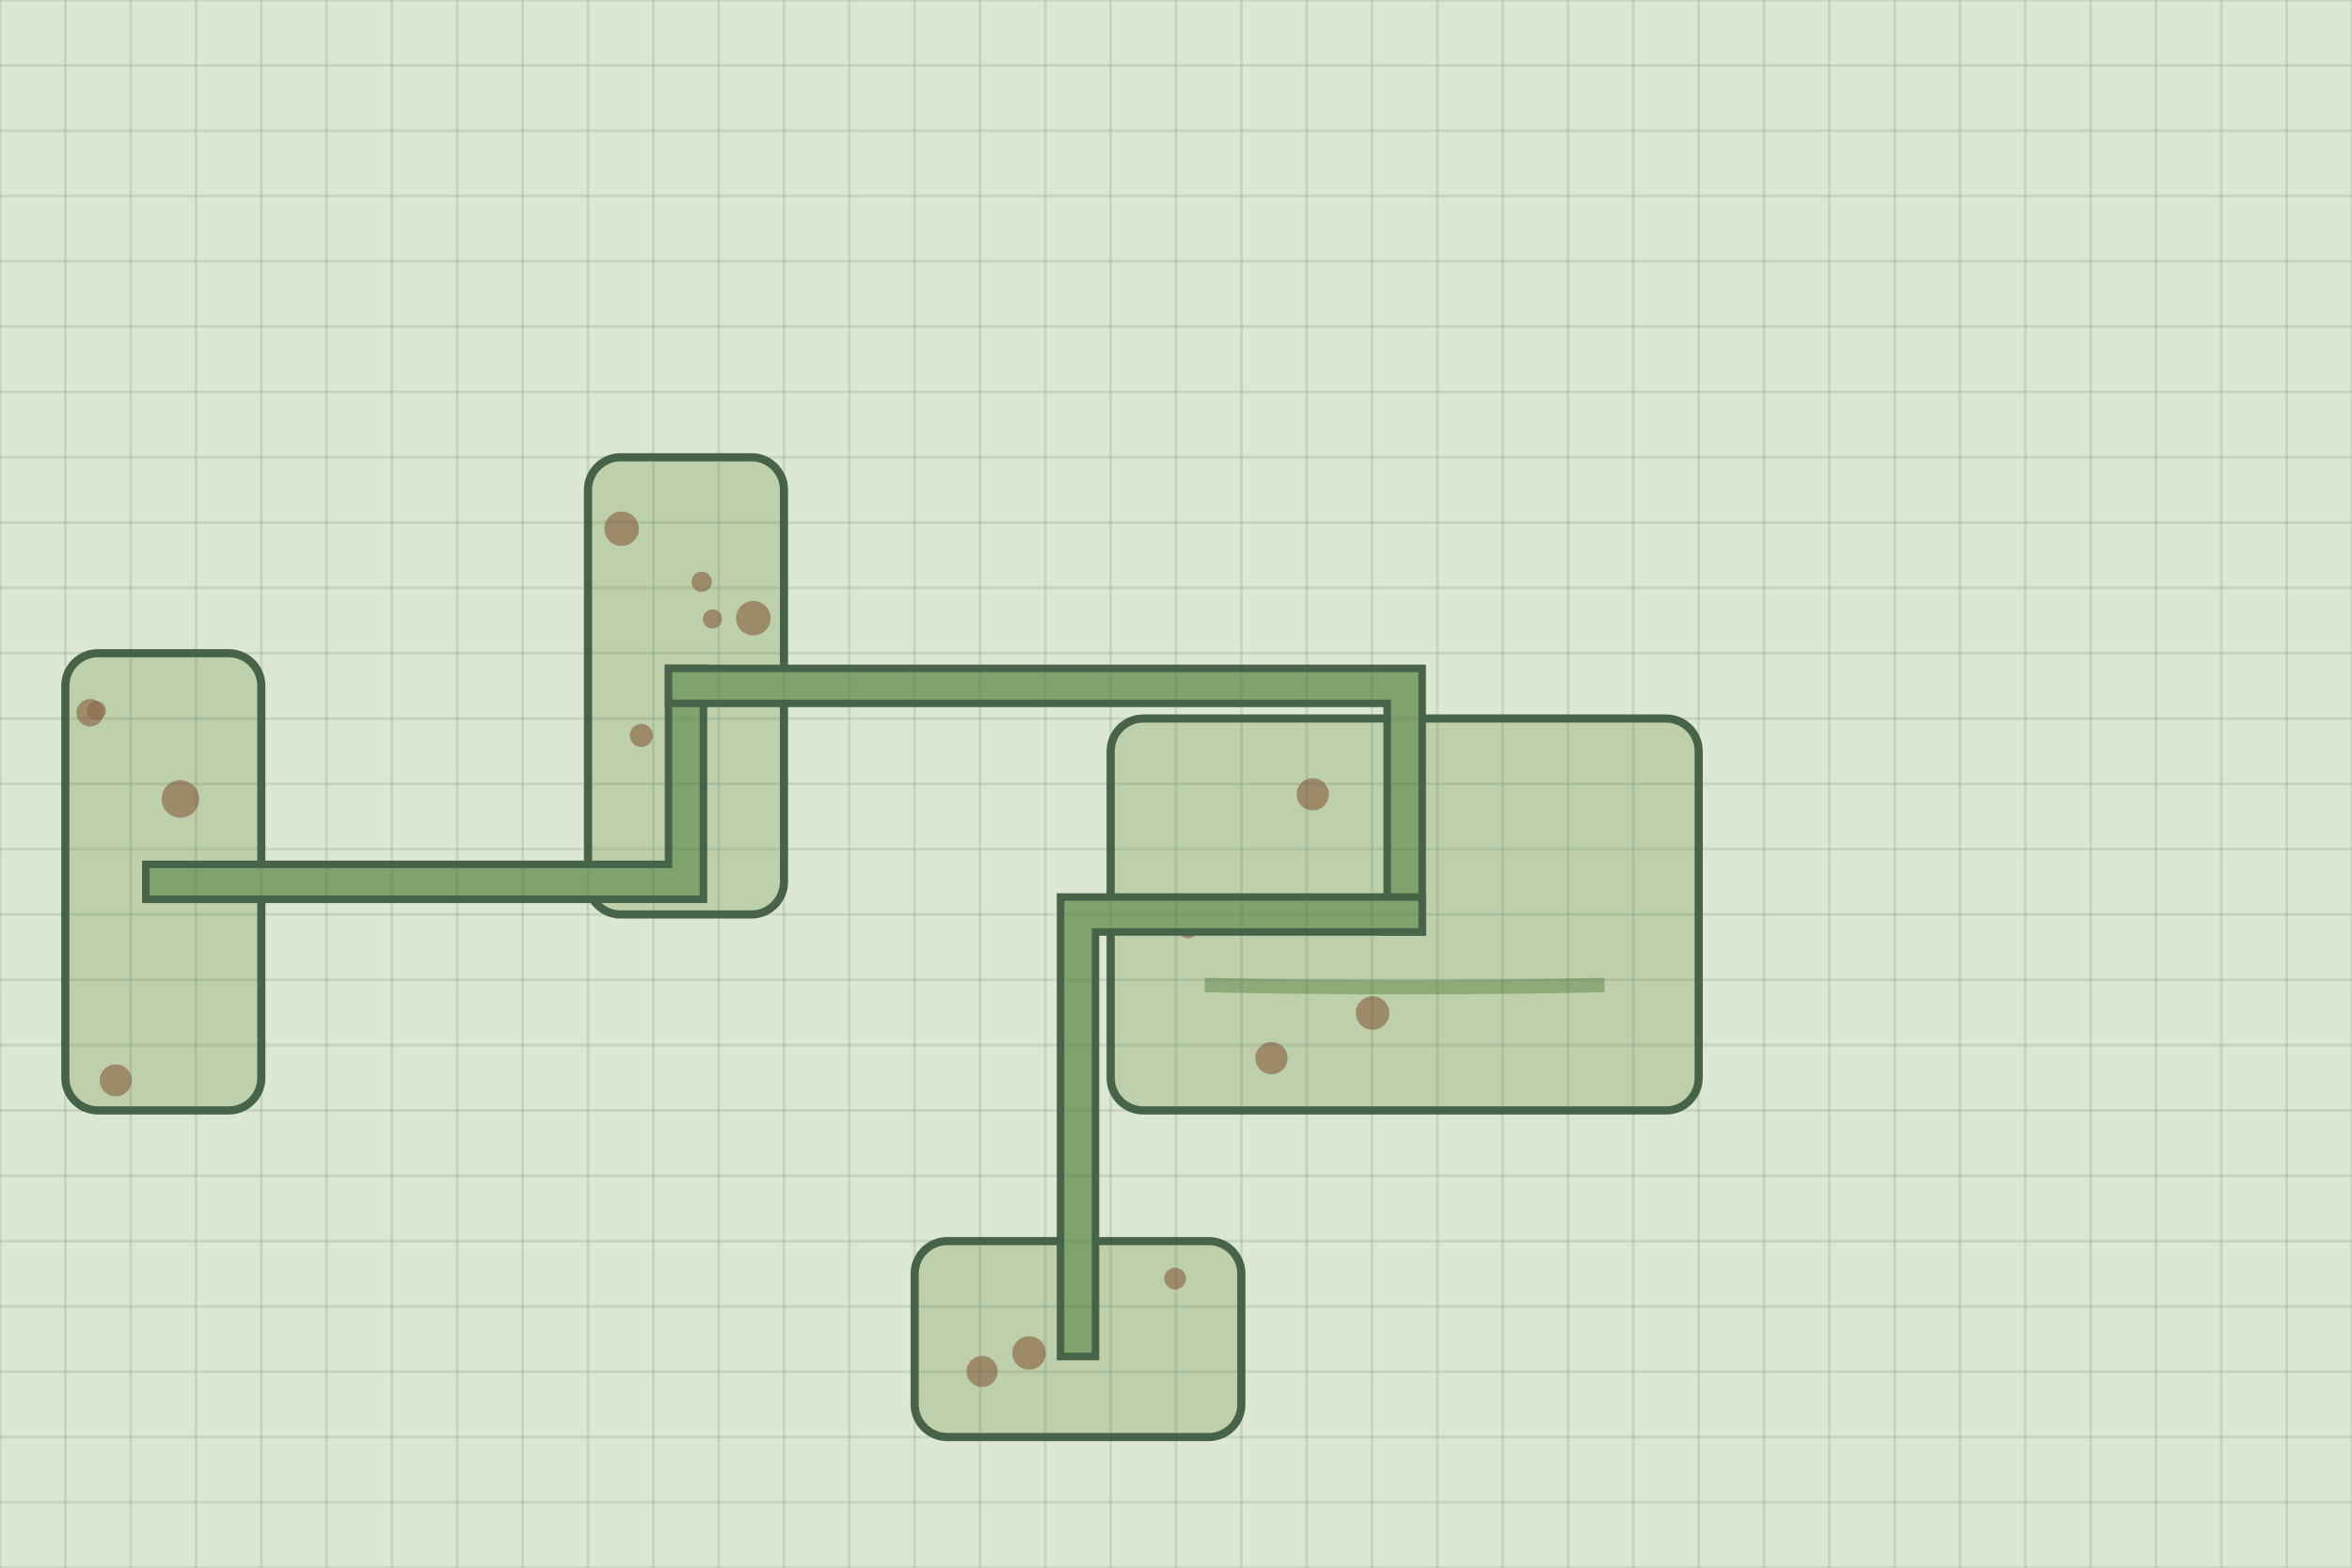
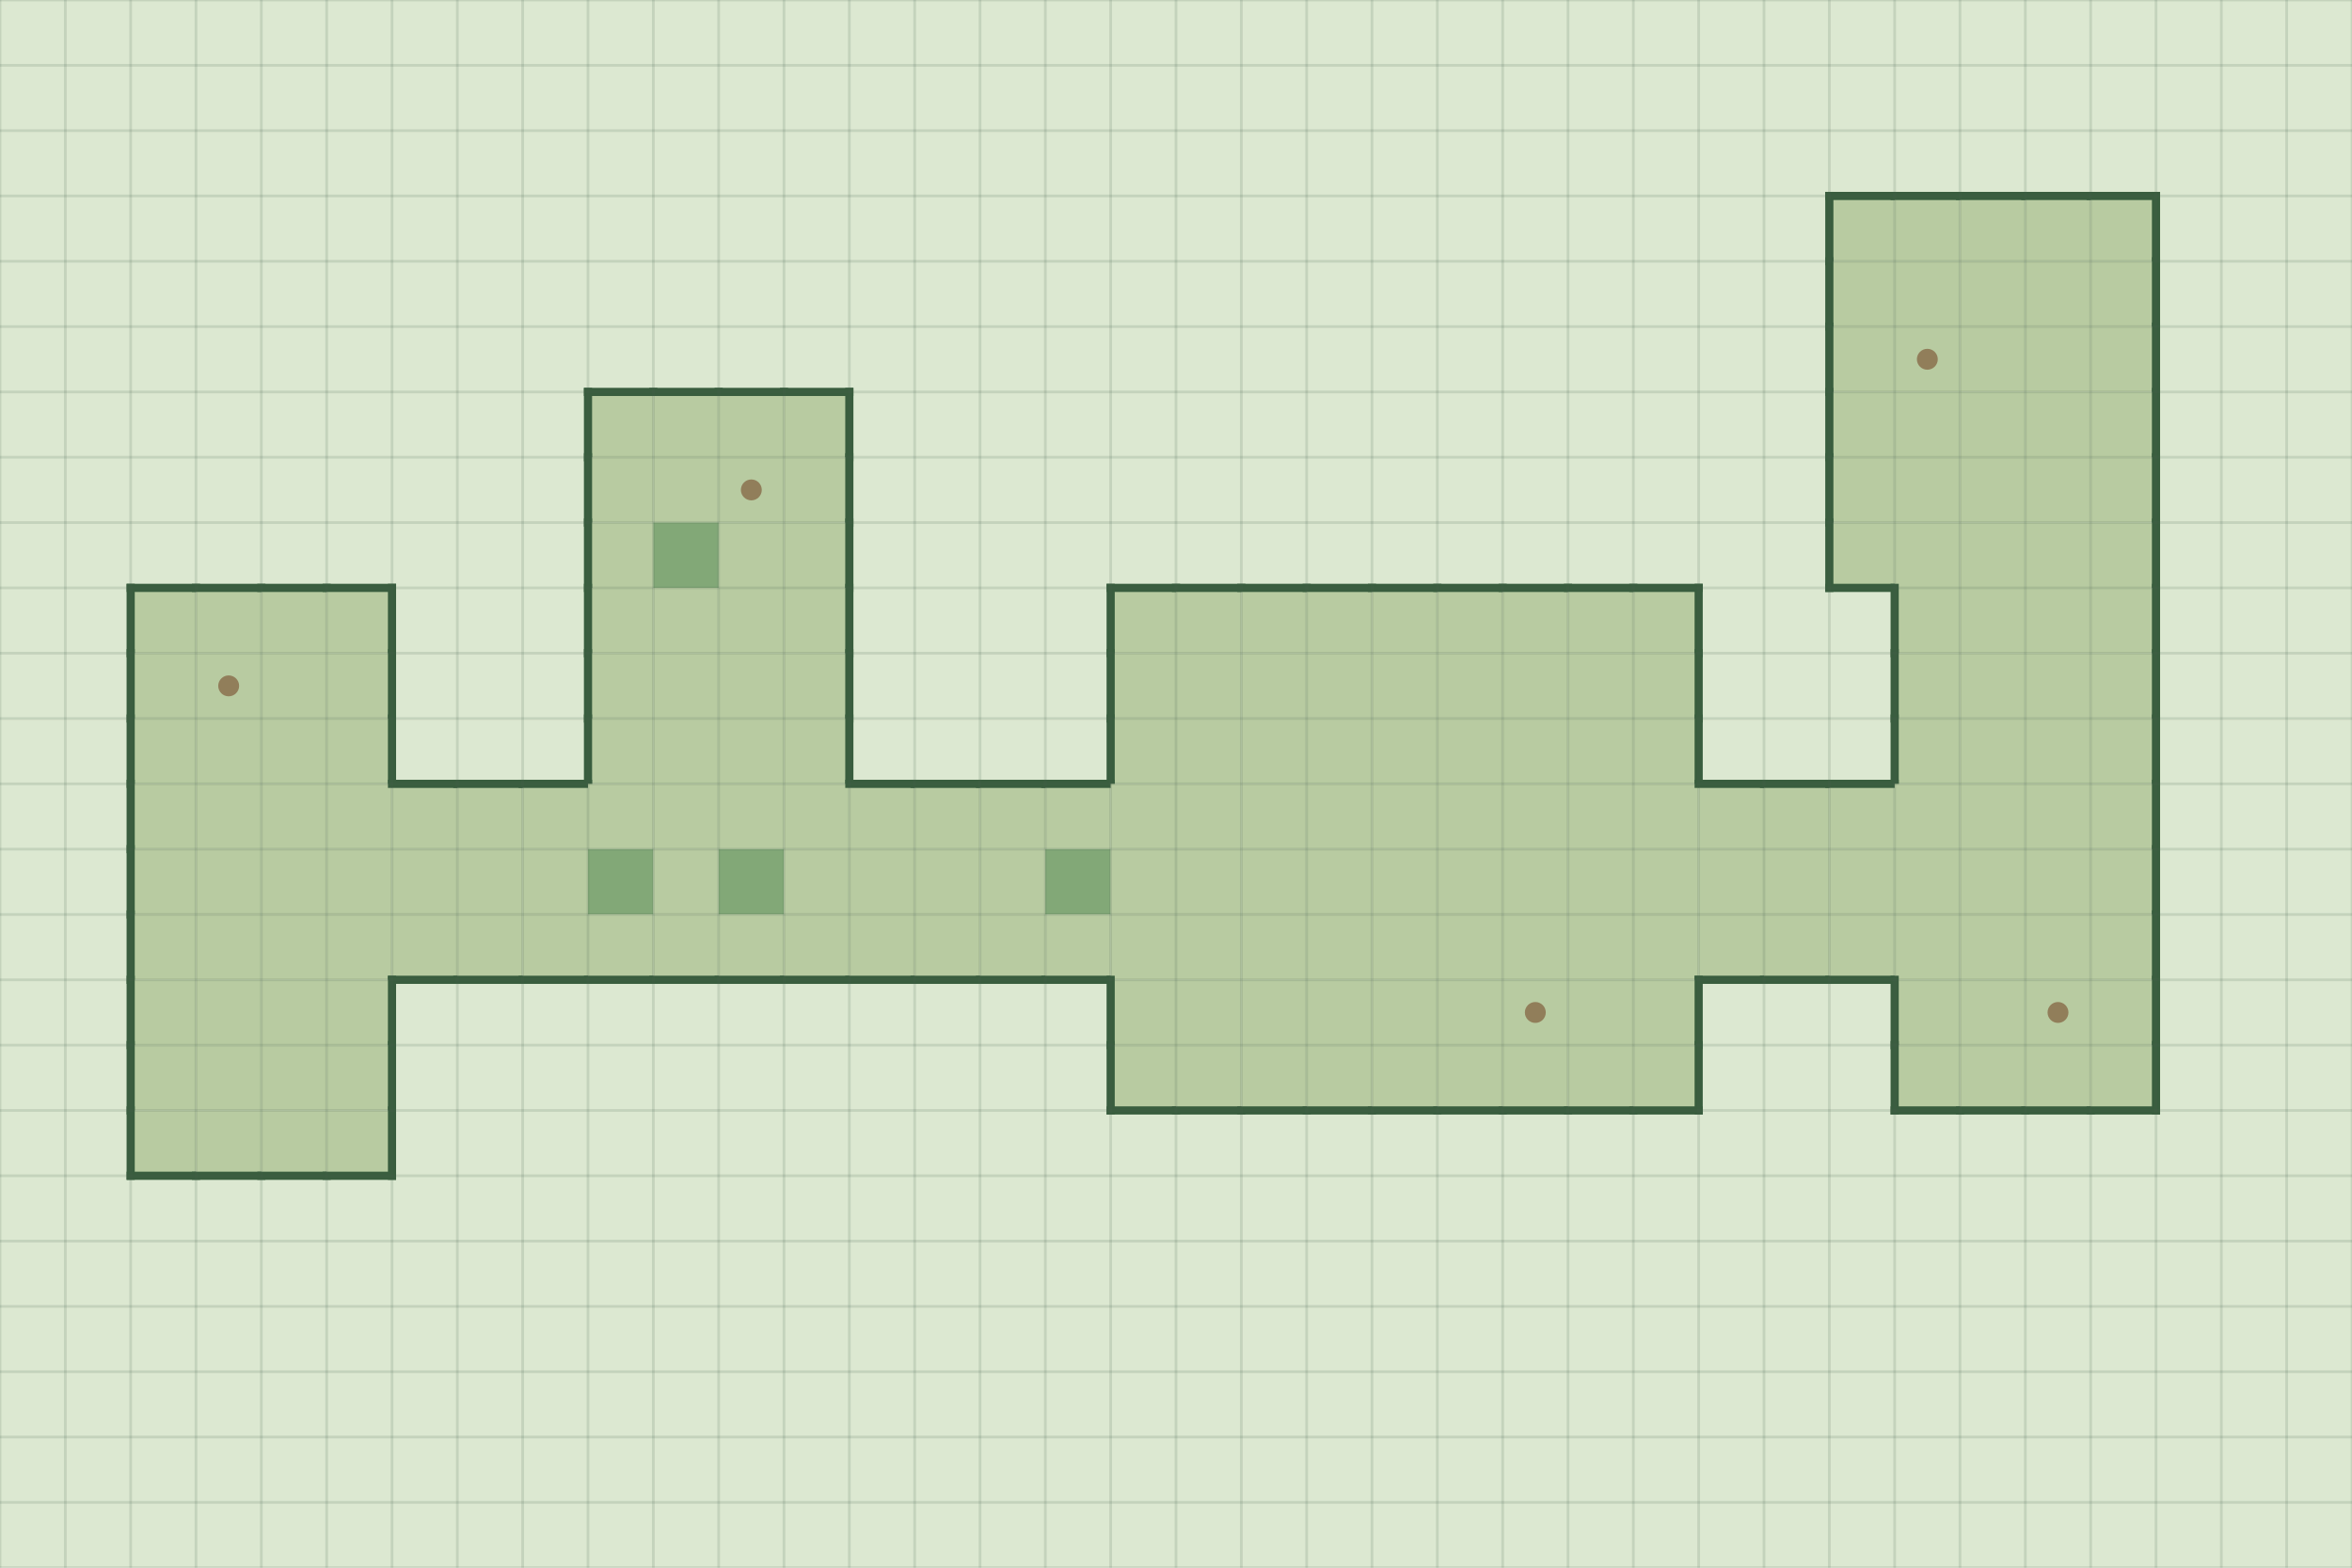
<svg xmlns="http://www.w3.org/2000/svg" viewBox="0 0 864 576" role="img" aria-label="The Broken Bridge">
-   <rect x="0" y="0" width="864" height="576" fill="#dce8d1" stroke="none" stroke-width="1" />
-   <rect x="24" y="240" width="72" height="168" fill="#bdcfab" stroke="#476348" stroke-width="3" rx="12" />
-   <circle cx="35.376" cy="261.082" r="3.526" fill="#8f6f4d" opacity=".72" />
-   <circle cx="42.53" cy="396.936" r="5.867" fill="#8f6f4d" opacity=".72" />
-   <circle cx="66.26" cy="293.569" r="6.888" fill="#8f6f4d" opacity=".72" />
-   <circle cx="33.117" cy="261.875" r="5.038" fill="#8f6f4d" opacity=".72" />
-   <rect x="216" y="168" width="72" height="168" fill="#bdcfab" stroke="#476348" stroke-width="3" rx="12" />
-   <path d="M 60 324 L 252 324 L 252 252" fill="none" stroke="#476348" stroke-width="15.6" stroke-linecap="square" />
-   <path d="M 60 324 L 252 324 L 252 252" fill="none" stroke="#7fa36d" stroke-width="10.08" stroke-linecap="square" />
-   <circle cx="261.713" cy="227.412" r="3.527" fill="#8f6f4d" opacity=".72" />
-   <circle cx="235.602" cy="270.215" r="4.247" fill="#8f6f4d" opacity=".72" />
-   <circle cx="228.359" cy="194.26" r="6.334" fill="#8f6f4d" opacity=".72" />
-   <circle cx="276.737" cy="227.133" r="6.332" fill="#8f6f4d" opacity=".72" />
-   <circle cx="257.759" cy="213.767" r="3.731" fill="#8f6f4d" opacity=".72" />
-   <rect x="408" y="264" width="216" height="144" fill="#bdcfab" stroke="#476348" stroke-width="3" rx="12" />
-   <path d="M 252 252 L 516 252 L 516 336" fill="none" stroke="#476348" stroke-width="15.6" stroke-linecap="square" />
-   <path d="M 252 252 L 516 252 L 516 336" fill="none" stroke="#7fa36d" stroke-width="10.08" stroke-linecap="square" />
-   <circle cx="467.066" cy="388.794" r="5.921" fill="#8f6f4d" opacity=".72" />
-   <circle cx="436.383" cy="340.749" r="3.99" fill="#8f6f4d" opacity=".72" />
-   <circle cx="504.212" cy="372.207" r="6.155" fill="#8f6f4d" opacity=".72" />
-   <circle cx="482.242" cy="291.846" r="5.927" fill="#8f6f4d" opacity=".72" />
-   <path d="M 442.56 361.92 Q 516 363.52 589.44 361.92" fill="none" stroke="#7fa36d" stroke-width="5.28" opacity=".8" />
-   <rect x="336" y="456" width="120" height="72" fill="#bdcfab" stroke="#476348" stroke-width="3" rx="12" />
-   <path d="M 516 336 L 396 336 L 396 492" fill="none" stroke="#476348" stroke-width="15.6" stroke-linecap="square" />
-   <path d="M 516 336 L 396 336 L 396 492" fill="none" stroke="#7fa36d" stroke-width="10.08" stroke-linecap="square" />
-   <circle cx="378.012" cy="497.118" r="6.141" fill="#8f6f4d" opacity=".72" />
-   <circle cx="431.67" cy="469.775" r="3.995" fill="#8f6f4d" opacity=".72" />
-   <circle cx="360.783" cy="503.884" r="5.708" fill="#8f6f4d" opacity=".72" />
-   <path d="M0 0V576" stroke="#476348" stroke-opacity=".14" />
-   <path d="M24 0V576" stroke="#476348" stroke-opacity=".14" />
-   <path d="M48 0V576" stroke="#476348" stroke-opacity=".14" />
-   <path d="M72 0V576" stroke="#476348" stroke-opacity=".14" />
-   <path d="M96 0V576" stroke="#476348" stroke-opacity=".14" />
-   <path d="M120 0V576" stroke="#476348" stroke-opacity=".14" />
-   <path d="M144 0V576" stroke="#476348" stroke-opacity=".14" />
-   <path d="M168 0V576" stroke="#476348" stroke-opacity=".14" />
-   <path d="M192 0V576" stroke="#476348" stroke-opacity=".14" />
-   <path d="M216 0V576" stroke="#476348" stroke-opacity=".14" />
-   <path d="M240 0V576" stroke="#476348" stroke-opacity=".14" />
-   <path d="M264 0V576" stroke="#476348" stroke-opacity=".14" />
-   <path d="M288 0V576" stroke="#476348" stroke-opacity=".14" />
-   <path d="M312 0V576" stroke="#476348" stroke-opacity=".14" />
-   <path d="M336 0V576" stroke="#476348" stroke-opacity=".14" />
-   <path d="M360 0V576" stroke="#476348" stroke-opacity=".14" />
-   <path d="M384 0V576" stroke="#476348" stroke-opacity=".14" />
-   <path d="M408 0V576" stroke="#476348" stroke-opacity=".14" />
-   <path d="M432 0V576" stroke="#476348" stroke-opacity=".14" />
-   <path d="M456 0V576" stroke="#476348" stroke-opacity=".14" />
-   <path d="M480 0V576" stroke="#476348" stroke-opacity=".14" />
-   <path d="M504 0V576" stroke="#476348" stroke-opacity=".14" />
-   <path d="M528 0V576" stroke="#476348" stroke-opacity=".14" />
-   <path d="M552 0V576" stroke="#476348" stroke-opacity=".14" />
-   <path d="M576 0V576" stroke="#476348" stroke-opacity=".14" />
-   <path d="M600 0V576" stroke="#476348" stroke-opacity=".14" />
-   <path d="M624 0V576" stroke="#476348" stroke-opacity=".14" />
-   <path d="M648 0V576" stroke="#476348" stroke-opacity=".14" />
-   <path d="M672 0V576" stroke="#476348" stroke-opacity=".14" />
-   <path d="M696 0V576" stroke="#476348" stroke-opacity=".14" />
-   <path d="M720 0V576" stroke="#476348" stroke-opacity=".14" />
-   <path d="M744 0V576" stroke="#476348" stroke-opacity=".14" />
-   <path d="M768 0V576" stroke="#476348" stroke-opacity=".14" />
-   <path d="M792 0V576" stroke="#476348" stroke-opacity=".14" />
-   <path d="M816 0V576" stroke="#476348" stroke-opacity=".14" />
-   <path d="M840 0V576" stroke="#476348" stroke-opacity=".14" />
-   <path d="M864 0V576" stroke="#476348" stroke-opacity=".14" />
-   <path d="M0 0H864" stroke="#476348" stroke-opacity=".14" />
-   <path d="M0 24H864" stroke="#476348" stroke-opacity=".14" />
-   <path d="M0 48H864" stroke="#476348" stroke-opacity=".14" />
-   <path d="M0 72H864" stroke="#476348" stroke-opacity=".14" />
-   <path d="M0 96H864" stroke="#476348" stroke-opacity=".14" />
-   <path d="M0 120H864" stroke="#476348" stroke-opacity=".14" />
-   <path d="M0 144H864" stroke="#476348" stroke-opacity=".14" />
-   <path d="M0 168H864" stroke="#476348" stroke-opacity=".14" />
-   <path d="M0 192H864" stroke="#476348" stroke-opacity=".14" />
-   <path d="M0 216H864" stroke="#476348" stroke-opacity=".14" />
-   <path d="M0 240H864" stroke="#476348" stroke-opacity=".14" />
-   <path d="M0 264H864" stroke="#476348" stroke-opacity=".14" />
-   <path d="M0 288H864" stroke="#476348" stroke-opacity=".14" />
-   <path d="M0 312H864" stroke="#476348" stroke-opacity=".14" />
-   <path d="M0 336H864" stroke="#476348" stroke-opacity=".14" />
-   <path d="M0 360H864" stroke="#476348" stroke-opacity=".14" />
-   <path d="M0 384H864" stroke="#476348" stroke-opacity=".14" />
-   <path d="M0 408H864" stroke="#476348" stroke-opacity=".14" />
-   <path d="M0 432H864" stroke="#476348" stroke-opacity=".14" />
-   <path d="M0 456H864" stroke="#476348" stroke-opacity=".14" />
-   <path d="M0 480H864" stroke="#476348" stroke-opacity=".14" />
-   <path d="M0 504H864" stroke="#476348" stroke-opacity=".14" />
-   <path d="M0 528H864" stroke="#476348" stroke-opacity=".14" />
-   <path d="M0 552H864" stroke="#476348" stroke-opacity=".14" />
-   <path d="M0 576H864" stroke="#476348" stroke-opacity=".14" />
+   <rect width="864" height="576" fill="#dce8d1" />
+   <rect x="672" y="72" width="24" height="24" fill="#b8cba1" opacity="1" />
+   <path d="M672 72L696 72" stroke="#395d3e" stroke-width="3" stroke-linecap="square" />
+   <path d="M672 72L672 96" stroke="#395d3e" stroke-width="3" stroke-linecap="square" />
+   <rect x="696" y="72" width="24" height="24" fill="#b8cba1" opacity="1" />
+   <path d="M696 72L720 72" stroke="#395d3e" stroke-width="3" stroke-linecap="square" />
+   <rect x="720" y="72" width="24" height="24" fill="#b8cba1" opacity="1" />
+   <path d="M720 72L744 72" stroke="#395d3e" stroke-width="3" stroke-linecap="square" />
+   <rect x="744" y="72" width="24" height="24" fill="#b8cba1" opacity="1" />
+   <path d="M744 72L768 72" stroke="#395d3e" stroke-width="3" stroke-linecap="square" />
+   <rect x="768" y="72" width="24" height="24" fill="#b8cba1" opacity="1" />
+   <path d="M768 72L792 72" stroke="#395d3e" stroke-width="3" stroke-linecap="square" />
+   <path d="M792 72L792 96" stroke="#395d3e" stroke-width="3" stroke-linecap="square" />
+   <rect x="672" y="96" width="24" height="24" fill="#b8cba1" opacity="1" />
+   <path d="M672 96L672 120" stroke="#395d3e" stroke-width="3" stroke-linecap="square" />
+   <rect x="696" y="96" width="24" height="24" fill="#b8cba1" opacity="1" />
+   <rect x="720" y="96" width="24" height="24" fill="#b8cba1" opacity="1" />
+   <rect x="744" y="96" width="24" height="24" fill="#b8cba1" opacity="1" />
+   <rect x="768" y="96" width="24" height="24" fill="#b8cba1" opacity="1" />
+   <path d="M792 96L792 120" stroke="#395d3e" stroke-width="3" stroke-linecap="square" />
+   <rect x="672" y="120" width="24" height="24" fill="#b8cba1" opacity="1" />
+   <path d="M672 120L672 144" stroke="#395d3e" stroke-width="3" stroke-linecap="square" />
+   <rect x="696" y="120" width="24" height="24" fill="#b8cba1" opacity="1" />
+   <rect x="720" y="120" width="24" height="24" fill="#b8cba1" opacity="1" />
+   <rect x="744" y="120" width="24" height="24" fill="#b8cba1" opacity="1" />
+   <rect x="768" y="120" width="24" height="24" fill="#b8cba1" opacity="1" />
+   <path d="M792 120L792 144" stroke="#395d3e" stroke-width="3" stroke-linecap="square" />
+   <rect x="216" y="144" width="24" height="24" fill="#b8cba1" opacity="1" />
+   <path d="M216 144L240 144" stroke="#395d3e" stroke-width="3" stroke-linecap="square" />
+   <path d="M216 144L216 168" stroke="#395d3e" stroke-width="3" stroke-linecap="square" />
+   <rect x="240" y="144" width="24" height="24" fill="#b8cba1" opacity="1" />
+   <path d="M240 144L264 144" stroke="#395d3e" stroke-width="3" stroke-linecap="square" />
+   <rect x="264" y="144" width="24" height="24" fill="#b8cba1" opacity="1" />
+   <path d="M264 144L288 144" stroke="#395d3e" stroke-width="3" stroke-linecap="square" />
+   <rect x="288" y="144" width="24" height="24" fill="#b8cba1" opacity="1" />
+   <path d="M288 144L312 144" stroke="#395d3e" stroke-width="3" stroke-linecap="square" />
+   <path d="M312 144L312 168" stroke="#395d3e" stroke-width="3" stroke-linecap="square" />
+   <rect x="672" y="144" width="24" height="24" fill="#b8cba1" opacity="1" />
+   <path d="M672 144L672 168" stroke="#395d3e" stroke-width="3" stroke-linecap="square" />
+   <rect x="696" y="144" width="24" height="24" fill="#b8cba1" opacity="1" />
+   <rect x="720" y="144" width="24" height="24" fill="#b8cba1" opacity="1" />
+   <rect x="744" y="144" width="24" height="24" fill="#b8cba1" opacity="1" />
+   <rect x="768" y="144" width="24" height="24" fill="#b8cba1" opacity="1" />
+   <path d="M792 144L792 168" stroke="#395d3e" stroke-width="3" stroke-linecap="square" />
+   <rect x="216" y="168" width="24" height="24" fill="#b8cba1" opacity="1" />
+   <path d="M216 168L216 192" stroke="#395d3e" stroke-width="3" stroke-linecap="square" />
+   <rect x="240" y="168" width="24" height="24" fill="#b8cba1" opacity="1" />
+   <rect x="264" y="168" width="24" height="24" fill="#b8cba1" opacity="1" />
+   <rect x="288" y="168" width="24" height="24" fill="#b8cba1" opacity="1" />
+   <path d="M312 168L312 192" stroke="#395d3e" stroke-width="3" stroke-linecap="square" />
+   <rect x="672" y="168" width="24" height="24" fill="#b8cba1" opacity="1" />
+   <path d="M672 168L672 192" stroke="#395d3e" stroke-width="3" stroke-linecap="square" />
+   <rect x="696" y="168" width="24" height="24" fill="#b8cba1" opacity="1" />
+   <rect x="720" y="168" width="24" height="24" fill="#b8cba1" opacity="1" />
+   <rect x="744" y="168" width="24" height="24" fill="#b8cba1" opacity="1" />
+   <rect x="768" y="168" width="24" height="24" fill="#b8cba1" opacity="1" />
+   <path d="M792 168L792 192" stroke="#395d3e" stroke-width="3" stroke-linecap="square" />
+   <rect x="216" y="192" width="24" height="24" fill="#b8cba1" opacity="1" />
+   <path d="M216 192L216 216" stroke="#395d3e" stroke-width="3" stroke-linecap="square" />
+   <rect x="240" y="192" width="24" height="24" fill="#b8cba1" opacity="1" />
+   <rect x="240" y="192" width="24" height="24" fill="#6e9a67" opacity="0.72" />
+   <rect x="264" y="192" width="24" height="24" fill="#b8cba1" opacity="1" />
+   <rect x="288" y="192" width="24" height="24" fill="#b8cba1" opacity="1" />
+   <path d="M312 192L312 216" stroke="#395d3e" stroke-width="3" stroke-linecap="square" />
+   <rect x="672" y="192" width="24" height="24" fill="#b8cba1" opacity="1" />
+   <path d="M672 216L696 216" stroke="#395d3e" stroke-width="3" stroke-linecap="square" />
+   <path d="M672 192L672 216" stroke="#395d3e" stroke-width="3" stroke-linecap="square" />
+   <rect x="696" y="192" width="24" height="24" fill="#b8cba1" opacity="1" />
+   <rect x="720" y="192" width="24" height="24" fill="#b8cba1" opacity="1" />
+   <rect x="744" y="192" width="24" height="24" fill="#b8cba1" opacity="1" />
+   <rect x="768" y="192" width="24" height="24" fill="#b8cba1" opacity="1" />
+   <path d="M792 192L792 216" stroke="#395d3e" stroke-width="3" stroke-linecap="square" />
+   <rect x="48" y="216" width="24" height="24" fill="#b8cba1" opacity="1" />
+   <path d="M48 216L72 216" stroke="#395d3e" stroke-width="3" stroke-linecap="square" />
+   <path d="M48 216L48 240" stroke="#395d3e" stroke-width="3" stroke-linecap="square" />
+   <rect x="72" y="216" width="24" height="24" fill="#b8cba1" opacity="1" />
+   <path d="M72 216L96 216" stroke="#395d3e" stroke-width="3" stroke-linecap="square" />
+   <rect x="96" y="216" width="24" height="24" fill="#b8cba1" opacity="1" />
+   <path d="M96 216L120 216" stroke="#395d3e" stroke-width="3" stroke-linecap="square" />
+   <rect x="120" y="216" width="24" height="24" fill="#b8cba1" opacity="1" />
+   <path d="M120 216L144 216" stroke="#395d3e" stroke-width="3" stroke-linecap="square" />
+   <path d="M144 216L144 240" stroke="#395d3e" stroke-width="3" stroke-linecap="square" />
+   <rect x="216" y="216" width="24" height="24" fill="#b8cba1" opacity="1" />
+   <path d="M216 216L216 240" stroke="#395d3e" stroke-width="3" stroke-linecap="square" />
+   <rect x="240" y="216" width="24" height="24" fill="#b8cba1" opacity="1" />
+   <rect x="264" y="216" width="24" height="24" fill="#b8cba1" opacity="1" />
+   <rect x="288" y="216" width="24" height="24" fill="#b8cba1" opacity="1" />
+   <path d="M312 216L312 240" stroke="#395d3e" stroke-width="3" stroke-linecap="square" />
+   <rect x="408" y="216" width="24" height="24" fill="#b8cba1" opacity="1" />
+   <path d="M408 216L432 216" stroke="#395d3e" stroke-width="3" stroke-linecap="square" />
+   <path d="M408 216L408 240" stroke="#395d3e" stroke-width="3" stroke-linecap="square" />
+   <rect x="432" y="216" width="24" height="24" fill="#b8cba1" opacity="1" />
+   <path d="M432 216L456 216" stroke="#395d3e" stroke-width="3" stroke-linecap="square" />
+   <rect x="456" y="216" width="24" height="24" fill="#b8cba1" opacity="1" />
+   <path d="M456 216L480 216" stroke="#395d3e" stroke-width="3" stroke-linecap="square" />
+   <rect x="480" y="216" width="24" height="24" fill="#b8cba1" opacity="1" />
+   <path d="M480 216L504 216" stroke="#395d3e" stroke-width="3" stroke-linecap="square" />
+   <rect x="504" y="216" width="24" height="24" fill="#b8cba1" opacity="1" />
+   <path d="M504 216L528 216" stroke="#395d3e" stroke-width="3" stroke-linecap="square" />
+   <rect x="528" y="216" width="24" height="24" fill="#b8cba1" opacity="1" />
+   <path d="M528 216L552 216" stroke="#395d3e" stroke-width="3" stroke-linecap="square" />
+   <rect x="552" y="216" width="24" height="24" fill="#b8cba1" opacity="1" />
+   <path d="M552 216L576 216" stroke="#395d3e" stroke-width="3" stroke-linecap="square" />
+   <rect x="576" y="216" width="24" height="24" fill="#b8cba1" opacity="1" />
+   <path d="M576 216L600 216" stroke="#395d3e" stroke-width="3" stroke-linecap="square" />
+   <rect x="600" y="216" width="24" height="24" fill="#b8cba1" opacity="1" />
+   <path d="M600 216L624 216" stroke="#395d3e" stroke-width="3" stroke-linecap="square" />
+   <path d="M624 216L624 240" stroke="#395d3e" stroke-width="3" stroke-linecap="square" />
+   <rect x="696" y="216" width="24" height="24" fill="#b8cba1" opacity="1" />
+   <path d="M696 216L696 240" stroke="#395d3e" stroke-width="3" stroke-linecap="square" />
+   <rect x="720" y="216" width="24" height="24" fill="#b8cba1" opacity="1" />
+   <rect x="744" y="216" width="24" height="24" fill="#b8cba1" opacity="1" />
+   <rect x="768" y="216" width="24" height="24" fill="#b8cba1" opacity="1" />
+   <path d="M792 216L792 240" stroke="#395d3e" stroke-width="3" stroke-linecap="square" />
+   <rect x="48" y="240" width="24" height="24" fill="#b8cba1" opacity="1" />
+   <path d="M48 240L48 264" stroke="#395d3e" stroke-width="3" stroke-linecap="square" />
+   <rect x="72" y="240" width="24" height="24" fill="#b8cba1" opacity="1" />
+   <rect x="96" y="240" width="24" height="24" fill="#b8cba1" opacity="1" />
+   <rect x="120" y="240" width="24" height="24" fill="#b8cba1" opacity="1" />
+   <path d="M144 240L144 264" stroke="#395d3e" stroke-width="3" stroke-linecap="square" />
+   <rect x="216" y="240" width="24" height="24" fill="#b8cba1" opacity="1" />
+   <path d="M216 240L216 264" stroke="#395d3e" stroke-width="3" stroke-linecap="square" />
+   <rect x="240" y="240" width="24" height="24" fill="#b8cba1" opacity="1" />
+   <rect x="264" y="240" width="24" height="24" fill="#b8cba1" opacity="1" />
+   <rect x="288" y="240" width="24" height="24" fill="#b8cba1" opacity="1" />
+   <path d="M312 240L312 264" stroke="#395d3e" stroke-width="3" stroke-linecap="square" />
+   <rect x="408" y="240" width="24" height="24" fill="#b8cba1" opacity="1" />
+   <path d="M408 240L408 264" stroke="#395d3e" stroke-width="3" stroke-linecap="square" />
+   <rect x="432" y="240" width="24" height="24" fill="#b8cba1" opacity="1" />
+   <rect x="456" y="240" width="24" height="24" fill="#b8cba1" opacity="1" />
+   <rect x="480" y="240" width="24" height="24" fill="#b8cba1" opacity="1" />
+   <rect x="504" y="240" width="24" height="24" fill="#b8cba1" opacity="1" />
+   <rect x="528" y="240" width="24" height="24" fill="#b8cba1" opacity="1" />
+   <rect x="552" y="240" width="24" height="24" fill="#b8cba1" opacity="1" />
+   <rect x="576" y="240" width="24" height="24" fill="#b8cba1" opacity="1" />
+   <rect x="600" y="240" width="24" height="24" fill="#b8cba1" opacity="1" />
+   <path d="M624 240L624 264" stroke="#395d3e" stroke-width="3" stroke-linecap="square" />
+   <rect x="696" y="240" width="24" height="24" fill="#b8cba1" opacity="1" />
+   <path d="M696 240L696 264" stroke="#395d3e" stroke-width="3" stroke-linecap="square" />
+   <rect x="720" y="240" width="24" height="24" fill="#b8cba1" opacity="1" />
+   <rect x="744" y="240" width="24" height="24" fill="#b8cba1" opacity="1" />
+   <rect x="768" y="240" width="24" height="24" fill="#b8cba1" opacity="1" />
+   <path d="M792 240L792 264" stroke="#395d3e" stroke-width="3" stroke-linecap="square" />
+   <rect x="48" y="264" width="24" height="24" fill="#b8cba1" opacity="1" />
+   <path d="M48 264L48 288" stroke="#395d3e" stroke-width="3" stroke-linecap="square" />
+   <rect x="72" y="264" width="24" height="24" fill="#b8cba1" opacity="1" />
+   <rect x="96" y="264" width="24" height="24" fill="#b8cba1" opacity="1" />
+   <rect x="120" y="264" width="24" height="24" fill="#b8cba1" opacity="1" />
+   <path d="M144 264L144 288" stroke="#395d3e" stroke-width="3" stroke-linecap="square" />
+   <rect x="216" y="264" width="24" height="24" fill="#b8cba1" opacity="1" />
+   <path d="M216 264L216 288" stroke="#395d3e" stroke-width="3" stroke-linecap="square" />
+   <rect x="240" y="264" width="24" height="24" fill="#b8cba1" opacity="1" />
+   <rect x="264" y="264" width="24" height="24" fill="#b8cba1" opacity="1" />
+   <rect x="288" y="264" width="24" height="24" fill="#b8cba1" opacity="1" />
+   <path d="M312 264L312 288" stroke="#395d3e" stroke-width="3" stroke-linecap="square" />
+   <rect x="408" y="264" width="24" height="24" fill="#b8cba1" opacity="1" />
+   <path d="M408 264L408 288" stroke="#395d3e" stroke-width="3" stroke-linecap="square" />
+   <rect x="432" y="264" width="24" height="24" fill="#b8cba1" opacity="1" />
+   <rect x="456" y="264" width="24" height="24" fill="#b8cba1" opacity="1" />
+   <rect x="480" y="264" width="24" height="24" fill="#b8cba1" opacity="1" />
+   <rect x="504" y="264" width="24" height="24" fill="#b8cba1" opacity="1" />
+   <rect x="528" y="264" width="24" height="24" fill="#b8cba1" opacity="1" />
+   <rect x="552" y="264" width="24" height="24" fill="#b8cba1" opacity="1" />
+   <rect x="576" y="264" width="24" height="24" fill="#b8cba1" opacity="1" />
+   <rect x="600" y="264" width="24" height="24" fill="#b8cba1" opacity="1" />
+   <path d="M624 264L624 288" stroke="#395d3e" stroke-width="3" stroke-linecap="square" />
+   <rect x="696" y="264" width="24" height="24" fill="#b8cba1" opacity="1" />
+   <path d="M696 264L696 288" stroke="#395d3e" stroke-width="3" stroke-linecap="square" />
+   <rect x="720" y="264" width="24" height="24" fill="#b8cba1" opacity="1" />
+   <rect x="744" y="264" width="24" height="24" fill="#b8cba1" opacity="1" />
+   <rect x="768" y="264" width="24" height="24" fill="#b8cba1" opacity="1" />
+   <path d="M792 264L792 288" stroke="#395d3e" stroke-width="3" stroke-linecap="square" />
+   <rect x="48" y="288" width="24" height="24" fill="#b8cba1" opacity="1" />
+   <path d="M48 288L48 312" stroke="#395d3e" stroke-width="3" stroke-linecap="square" />
+   <rect x="72" y="288" width="24" height="24" fill="#b8cba1" opacity="1" />
+   <rect x="96" y="288" width="24" height="24" fill="#b8cba1" opacity="1" />
+   <rect x="120" y="288" width="24" height="24" fill="#b8cba1" opacity="1" />
+   <rect x="144" y="288" width="24" height="24" fill="#b8cba1" opacity="1" />
+   <path d="M144 288L168 288" stroke="#395d3e" stroke-width="3" stroke-linecap="square" />
+   <rect x="168" y="288" width="24" height="24" fill="#b8cba1" opacity="1" />
+   <path d="M168 288L192 288" stroke="#395d3e" stroke-width="3" stroke-linecap="square" />
+   <rect x="192" y="288" width="24" height="24" fill="#b8cba1" opacity="1" />
+   <path d="M192 288L216 288" stroke="#395d3e" stroke-width="3" stroke-linecap="square" />
+   <rect x="216" y="288" width="24" height="24" fill="#b8cba1" opacity="1" />
+   <rect x="240" y="288" width="24" height="24" fill="#b8cba1" opacity="1" />
+   <rect x="264" y="288" width="24" height="24" fill="#b8cba1" opacity="1" />
+   <rect x="288" y="288" width="24" height="24" fill="#b8cba1" opacity="1" />
+   <rect x="312" y="288" width="24" height="24" fill="#b8cba1" opacity="1" />
+   <path d="M312 288L336 288" stroke="#395d3e" stroke-width="3" stroke-linecap="square" />
+   <rect x="336" y="288" width="24" height="24" fill="#b8cba1" opacity="1" />
+   <path d="M336 288L360 288" stroke="#395d3e" stroke-width="3" stroke-linecap="square" />
+   <rect x="360" y="288" width="24" height="24" fill="#b8cba1" opacity="1" />
+   <path d="M360 288L384 288" stroke="#395d3e" stroke-width="3" stroke-linecap="square" />
+   <rect x="384" y="288" width="24" height="24" fill="#b8cba1" opacity="1" />
+   <path d="M384 288L408 288" stroke="#395d3e" stroke-width="3" stroke-linecap="square" />
+   <rect x="408" y="288" width="24" height="24" fill="#b8cba1" opacity="1" />
+   <rect x="432" y="288" width="24" height="24" fill="#b8cba1" opacity="1" />
+   <rect x="456" y="288" width="24" height="24" fill="#b8cba1" opacity="1" />
+   <rect x="480" y="288" width="24" height="24" fill="#b8cba1" opacity="1" />
+   <rect x="504" y="288" width="24" height="24" fill="#b8cba1" opacity="1" />
+   <rect x="528" y="288" width="24" height="24" fill="#b8cba1" opacity="1" />
+   <rect x="552" y="288" width="24" height="24" fill="#b8cba1" opacity="1" />
+   <rect x="576" y="288" width="24" height="24" fill="#b8cba1" opacity="1" />
+   <rect x="600" y="288" width="24" height="24" fill="#b8cba1" opacity="1" />
+   <rect x="624" y="288" width="24" height="24" fill="#b8cba1" opacity="1" />
+   <path d="M624 288L648 288" stroke="#395d3e" stroke-width="3" stroke-linecap="square" />
+   <rect x="648" y="288" width="24" height="24" fill="#b8cba1" opacity="1" />
+   <path d="M648 288L672 288" stroke="#395d3e" stroke-width="3" stroke-linecap="square" />
+   <rect x="672" y="288" width="24" height="24" fill="#b8cba1" opacity="1" />
+   <path d="M672 288L696 288" stroke="#395d3e" stroke-width="3" stroke-linecap="square" />
+   <rect x="696" y="288" width="24" height="24" fill="#b8cba1" opacity="1" />
+   <rect x="720" y="288" width="24" height="24" fill="#b8cba1" opacity="1" />
+   <rect x="744" y="288" width="24" height="24" fill="#b8cba1" opacity="1" />
+   <rect x="768" y="288" width="24" height="24" fill="#b8cba1" opacity="1" />
+   <path d="M792 288L792 312" stroke="#395d3e" stroke-width="3" stroke-linecap="square" />
+   <rect x="48" y="312" width="24" height="24" fill="#b8cba1" opacity="1" />
+   <path d="M48 312L48 336" stroke="#395d3e" stroke-width="3" stroke-linecap="square" />
+   <rect x="72" y="312" width="24" height="24" fill="#b8cba1" opacity="1" />
+   <rect x="96" y="312" width="24" height="24" fill="#b8cba1" opacity="1" />
+   <rect x="120" y="312" width="24" height="24" fill="#b8cba1" opacity="1" />
+   <rect x="144" y="312" width="24" height="24" fill="#b8cba1" opacity="1" />
+   <rect x="168" y="312" width="24" height="24" fill="#b8cba1" opacity="1" />
+   <rect x="192" y="312" width="24" height="24" fill="#b8cba1" opacity="1" />
+   <rect x="216" y="312" width="24" height="24" fill="#b8cba1" opacity="1" />
+   <rect x="216" y="312" width="24" height="24" fill="#6e9a67" opacity="0.72" />
+   <rect x="240" y="312" width="24" height="24" fill="#b8cba1" opacity="1" />
+   <rect x="264" y="312" width="24" height="24" fill="#b8cba1" opacity="1" />
+   <rect x="264" y="312" width="24" height="24" fill="#6e9a67" opacity="0.72" />
+   <rect x="288" y="312" width="24" height="24" fill="#b8cba1" opacity="1" />
+   <rect x="312" y="312" width="24" height="24" fill="#b8cba1" opacity="1" />
+   <rect x="336" y="312" width="24" height="24" fill="#b8cba1" opacity="1" />
+   <rect x="360" y="312" width="24" height="24" fill="#b8cba1" opacity="1" />
+   <rect x="384" y="312" width="24" height="24" fill="#b8cba1" opacity="1" />
+   <rect x="384" y="312" width="24" height="24" fill="#6e9a67" opacity="0.72" />
+   <rect x="408" y="312" width="24" height="24" fill="#b8cba1" opacity="1" />
+   <rect x="432" y="312" width="24" height="24" fill="#b8cba1" opacity="1" />
+   <rect x="456" y="312" width="24" height="24" fill="#b8cba1" opacity="1" />
+   <rect x="480" y="312" width="24" height="24" fill="#b8cba1" opacity="1" />
+   <rect x="504" y="312" width="24" height="24" fill="#b8cba1" opacity="1" />
+   <rect x="528" y="312" width="24" height="24" fill="#b8cba1" opacity="1" />
+   <rect x="552" y="312" width="24" height="24" fill="#b8cba1" opacity="1" />
+   <rect x="576" y="312" width="24" height="24" fill="#b8cba1" opacity="1" />
+   <rect x="600" y="312" width="24" height="24" fill="#b8cba1" opacity="1" />
+   <rect x="624" y="312" width="24" height="24" fill="#b8cba1" opacity="1" />
+   <rect x="648" y="312" width="24" height="24" fill="#b8cba1" opacity="1" />
+   <rect x="672" y="312" width="24" height="24" fill="#b8cba1" opacity="1" />
+   <rect x="696" y="312" width="24" height="24" fill="#b8cba1" opacity="1" />
+   <rect x="720" y="312" width="24" height="24" fill="#b8cba1" opacity="1" />
+   <rect x="744" y="312" width="24" height="24" fill="#b8cba1" opacity="1" />
+   <rect x="768" y="312" width="24" height="24" fill="#b8cba1" opacity="1" />
+   <path d="M792 312L792 336" stroke="#395d3e" stroke-width="3" stroke-linecap="square" />
+   <rect x="48" y="336" width="24" height="24" fill="#b8cba1" opacity="1" />
+   <path d="M48 336L48 360" stroke="#395d3e" stroke-width="3" stroke-linecap="square" />
+   <rect x="72" y="336" width="24" height="24" fill="#b8cba1" opacity="1" />
+   <rect x="96" y="336" width="24" height="24" fill="#b8cba1" opacity="1" />
+   <rect x="120" y="336" width="24" height="24" fill="#b8cba1" opacity="1" />
+   <rect x="144" y="336" width="24" height="24" fill="#b8cba1" opacity="1" />
+   <path d="M144 360L168 360" stroke="#395d3e" stroke-width="3" stroke-linecap="square" />
+   <rect x="168" y="336" width="24" height="24" fill="#b8cba1" opacity="1" />
+   <path d="M168 360L192 360" stroke="#395d3e" stroke-width="3" stroke-linecap="square" />
+   <rect x="192" y="336" width="24" height="24" fill="#b8cba1" opacity="1" />
+   <path d="M192 360L216 360" stroke="#395d3e" stroke-width="3" stroke-linecap="square" />
+   <rect x="216" y="336" width="24" height="24" fill="#b8cba1" opacity="1" />
+   <path d="M216 360L240 360" stroke="#395d3e" stroke-width="3" stroke-linecap="square" />
+   <rect x="240" y="336" width="24" height="24" fill="#b8cba1" opacity="1" />
+   <path d="M240 360L264 360" stroke="#395d3e" stroke-width="3" stroke-linecap="square" />
+   <rect x="264" y="336" width="24" height="24" fill="#b8cba1" opacity="1" />
+   <path d="M264 360L288 360" stroke="#395d3e" stroke-width="3" stroke-linecap="square" />
+   <rect x="288" y="336" width="24" height="24" fill="#b8cba1" opacity="1" />
+   <path d="M288 360L312 360" stroke="#395d3e" stroke-width="3" stroke-linecap="square" />
+   <rect x="312" y="336" width="24" height="24" fill="#b8cba1" opacity="1" />
+   <path d="M312 360L336 360" stroke="#395d3e" stroke-width="3" stroke-linecap="square" />
+   <rect x="336" y="336" width="24" height="24" fill="#b8cba1" opacity="1" />
+   <path d="M336 360L360 360" stroke="#395d3e" stroke-width="3" stroke-linecap="square" />
+   <rect x="360" y="336" width="24" height="24" fill="#b8cba1" opacity="1" />
+   <path d="M360 360L384 360" stroke="#395d3e" stroke-width="3" stroke-linecap="square" />
+   <rect x="384" y="336" width="24" height="24" fill="#b8cba1" opacity="1" />
+   <path d="M384 360L408 360" stroke="#395d3e" stroke-width="3" stroke-linecap="square" />
+   <rect x="408" y="336" width="24" height="24" fill="#b8cba1" opacity="1" />
+   <rect x="432" y="336" width="24" height="24" fill="#b8cba1" opacity="1" />
+   <rect x="456" y="336" width="24" height="24" fill="#b8cba1" opacity="1" />
+   <rect x="480" y="336" width="24" height="24" fill="#b8cba1" opacity="1" />
+   <rect x="504" y="336" width="24" height="24" fill="#b8cba1" opacity="1" />
+   <rect x="528" y="336" width="24" height="24" fill="#b8cba1" opacity="1" />
+   <rect x="552" y="336" width="24" height="24" fill="#b8cba1" opacity="1" />
+   <rect x="576" y="336" width="24" height="24" fill="#b8cba1" opacity="1" />
+   <rect x="600" y="336" width="24" height="24" fill="#b8cba1" opacity="1" />
+   <rect x="624" y="336" width="24" height="24" fill="#b8cba1" opacity="1" />
+   <path d="M624 360L648 360" stroke="#395d3e" stroke-width="3" stroke-linecap="square" />
+   <rect x="648" y="336" width="24" height="24" fill="#b8cba1" opacity="1" />
+   <path d="M648 360L672 360" stroke="#395d3e" stroke-width="3" stroke-linecap="square" />
+   <rect x="672" y="336" width="24" height="24" fill="#b8cba1" opacity="1" />
+   <path d="M672 360L696 360" stroke="#395d3e" stroke-width="3" stroke-linecap="square" />
+   <rect x="696" y="336" width="24" height="24" fill="#b8cba1" opacity="1" />
+   <rect x="720" y="336" width="24" height="24" fill="#b8cba1" opacity="1" />
+   <rect x="744" y="336" width="24" height="24" fill="#b8cba1" opacity="1" />
+   <rect x="768" y="336" width="24" height="24" fill="#b8cba1" opacity="1" />
+   <path d="M792 336L792 360" stroke="#395d3e" stroke-width="3" stroke-linecap="square" />
+   <rect x="48" y="360" width="24" height="24" fill="#b8cba1" opacity="1" />
+   <path d="M48 360L48 384" stroke="#395d3e" stroke-width="3" stroke-linecap="square" />
+   <rect x="72" y="360" width="24" height="24" fill="#b8cba1" opacity="1" />
+   <rect x="96" y="360" width="24" height="24" fill="#b8cba1" opacity="1" />
+   <rect x="120" y="360" width="24" height="24" fill="#b8cba1" opacity="1" />
+   <path d="M144 360L144 384" stroke="#395d3e" stroke-width="3" stroke-linecap="square" />
+   <rect x="408" y="360" width="24" height="24" fill="#b8cba1" opacity="1" />
+   <path d="M408 360L408 384" stroke="#395d3e" stroke-width="3" stroke-linecap="square" />
+   <rect x="432" y="360" width="24" height="24" fill="#b8cba1" opacity="1" />
+   <rect x="456" y="360" width="24" height="24" fill="#b8cba1" opacity="1" />
+   <rect x="480" y="360" width="24" height="24" fill="#b8cba1" opacity="1" />
+   <rect x="504" y="360" width="24" height="24" fill="#b8cba1" opacity="1" />
+   <rect x="528" y="360" width="24" height="24" fill="#b8cba1" opacity="1" />
+   <rect x="552" y="360" width="24" height="24" fill="#b8cba1" opacity="1" />
+   <rect x="576" y="360" width="24" height="24" fill="#b8cba1" opacity="1" />
+   <rect x="600" y="360" width="24" height="24" fill="#b8cba1" opacity="1" />
+   <path d="M624 360L624 384" stroke="#395d3e" stroke-width="3" stroke-linecap="square" />
+   <rect x="696" y="360" width="24" height="24" fill="#b8cba1" opacity="1" />
+   <path d="M696 360L696 384" stroke="#395d3e" stroke-width="3" stroke-linecap="square" />
+   <rect x="720" y="360" width="24" height="24" fill="#b8cba1" opacity="1" />
+   <rect x="744" y="360" width="24" height="24" fill="#b8cba1" opacity="1" />
+   <rect x="768" y="360" width="24" height="24" fill="#b8cba1" opacity="1" />
+   <path d="M792 360L792 384" stroke="#395d3e" stroke-width="3" stroke-linecap="square" />
+   <rect x="48" y="384" width="24" height="24" fill="#b8cba1" opacity="1" />
+   <path d="M48 384L48 408" stroke="#395d3e" stroke-width="3" stroke-linecap="square" />
+   <rect x="72" y="384" width="24" height="24" fill="#b8cba1" opacity="1" />
+   <rect x="96" y="384" width="24" height="24" fill="#b8cba1" opacity="1" />
+   <rect x="120" y="384" width="24" height="24" fill="#b8cba1" opacity="1" />
+   <path d="M144 384L144 408" stroke="#395d3e" stroke-width="3" stroke-linecap="square" />
+   <rect x="408" y="384" width="24" height="24" fill="#b8cba1" opacity="1" />
+   <path d="M408 408L432 408" stroke="#395d3e" stroke-width="3" stroke-linecap="square" />
+   <path d="M408 384L408 408" stroke="#395d3e" stroke-width="3" stroke-linecap="square" />
+   <rect x="432" y="384" width="24" height="24" fill="#b8cba1" opacity="1" />
+   <path d="M432 408L456 408" stroke="#395d3e" stroke-width="3" stroke-linecap="square" />
+   <rect x="456" y="384" width="24" height="24" fill="#b8cba1" opacity="1" />
+   <path d="M456 408L480 408" stroke="#395d3e" stroke-width="3" stroke-linecap="square" />
+   <rect x="480" y="384" width="24" height="24" fill="#b8cba1" opacity="1" />
+   <path d="M480 408L504 408" stroke="#395d3e" stroke-width="3" stroke-linecap="square" />
+   <rect x="504" y="384" width="24" height="24" fill="#b8cba1" opacity="1" />
+   <path d="M504 408L528 408" stroke="#395d3e" stroke-width="3" stroke-linecap="square" />
+   <rect x="528" y="384" width="24" height="24" fill="#b8cba1" opacity="1" />
+   <path d="M528 408L552 408" stroke="#395d3e" stroke-width="3" stroke-linecap="square" />
+   <rect x="552" y="384" width="24" height="24" fill="#b8cba1" opacity="1" />
+   <path d="M552 408L576 408" stroke="#395d3e" stroke-width="3" stroke-linecap="square" />
+   <rect x="576" y="384" width="24" height="24" fill="#b8cba1" opacity="1" />
+   <path d="M576 408L600 408" stroke="#395d3e" stroke-width="3" stroke-linecap="square" />
+   <rect x="600" y="384" width="24" height="24" fill="#b8cba1" opacity="1" />
+   <path d="M624 384L624 408" stroke="#395d3e" stroke-width="3" stroke-linecap="square" />
+   <path d="M600 408L624 408" stroke="#395d3e" stroke-width="3" stroke-linecap="square" />
+   <rect x="696" y="384" width="24" height="24" fill="#b8cba1" opacity="1" />
+   <path d="M696 408L720 408" stroke="#395d3e" stroke-width="3" stroke-linecap="square" />
+   <path d="M696 384L696 408" stroke="#395d3e" stroke-width="3" stroke-linecap="square" />
+   <rect x="720" y="384" width="24" height="24" fill="#b8cba1" opacity="1" />
+   <path d="M720 408L744 408" stroke="#395d3e" stroke-width="3" stroke-linecap="square" />
+   <rect x="744" y="384" width="24" height="24" fill="#b8cba1" opacity="1" />
+   <path d="M744 408L768 408" stroke="#395d3e" stroke-width="3" stroke-linecap="square" />
+   <rect x="768" y="384" width="24" height="24" fill="#b8cba1" opacity="1" />
+   <path d="M792 384L792 408" stroke="#395d3e" stroke-width="3" stroke-linecap="square" />
+   <path d="M768 408L792 408" stroke="#395d3e" stroke-width="3" stroke-linecap="square" />
+   <rect x="48" y="408" width="24" height="24" fill="#b8cba1" opacity="1" />
+   <path d="M48 432L72 432" stroke="#395d3e" stroke-width="3" stroke-linecap="square" />
+   <path d="M48 408L48 432" stroke="#395d3e" stroke-width="3" stroke-linecap="square" />
+   <rect x="72" y="408" width="24" height="24" fill="#b8cba1" opacity="1" />
+   <path d="M72 432L96 432" stroke="#395d3e" stroke-width="3" stroke-linecap="square" />
+   <rect x="96" y="408" width="24" height="24" fill="#b8cba1" opacity="1" />
+   <path d="M96 432L120 432" stroke="#395d3e" stroke-width="3" stroke-linecap="square" />
+   <rect x="120" y="408" width="24" height="24" fill="#b8cba1" opacity="1" />
+   <path d="M144 408L144 432" stroke="#395d3e" stroke-width="3" stroke-linecap="square" />
+   <path d="M120 432L144 432" stroke="#395d3e" stroke-width="3" stroke-linecap="square" />
+   <circle cx="84" cy="252" r="3.84" fill="#876a48" opacity=".8" />
+   <circle cx="276" cy="180" r="3.84" fill="#876a48" opacity=".8" />
+   <circle cx="564" cy="372" r="3.84" fill="#876a48" opacity=".8" />
+   <circle cx="708" cy="132" r="3.84" fill="#876a48" opacity=".8" />
+   <circle cx="756" cy="372" r="3.84" fill="#876a48" opacity=".8" />
+   <path d="M0 0V576" stroke="#47634b" stroke-opacity=".16" />
+   <path d="M24 0V576" stroke="#47634b" stroke-opacity=".16" />
+   <path d="M48 0V576" stroke="#47634b" stroke-opacity=".16" />
+   <path d="M72 0V576" stroke="#47634b" stroke-opacity=".16" />
+   <path d="M96 0V576" stroke="#47634b" stroke-opacity=".16" />
+   <path d="M120 0V576" stroke="#47634b" stroke-opacity=".16" />
+   <path d="M144 0V576" stroke="#47634b" stroke-opacity=".16" />
+   <path d="M168 0V576" stroke="#47634b" stroke-opacity=".16" />
+   <path d="M192 0V576" stroke="#47634b" stroke-opacity=".16" />
+   <path d="M216 0V576" stroke="#47634b" stroke-opacity=".16" />
+   <path d="M240 0V576" stroke="#47634b" stroke-opacity=".16" />
+   <path d="M264 0V576" stroke="#47634b" stroke-opacity=".16" />
+   <path d="M288 0V576" stroke="#47634b" stroke-opacity=".16" />
+   <path d="M312 0V576" stroke="#47634b" stroke-opacity=".16" />
+   <path d="M336 0V576" stroke="#47634b" stroke-opacity=".16" />
+   <path d="M360 0V576" stroke="#47634b" stroke-opacity=".16" />
+   <path d="M384 0V576" stroke="#47634b" stroke-opacity=".16" />
+   <path d="M408 0V576" stroke="#47634b" stroke-opacity=".16" />
+   <path d="M432 0V576" stroke="#47634b" stroke-opacity=".16" />
+   <path d="M456 0V576" stroke="#47634b" stroke-opacity=".16" />
+   <path d="M480 0V576" stroke="#47634b" stroke-opacity=".16" />
+   <path d="M504 0V576" stroke="#47634b" stroke-opacity=".16" />
+   <path d="M528 0V576" stroke="#47634b" stroke-opacity=".16" />
+   <path d="M552 0V576" stroke="#47634b" stroke-opacity=".16" />
+   <path d="M576 0V576" stroke="#47634b" stroke-opacity=".16" />
+   <path d="M600 0V576" stroke="#47634b" stroke-opacity=".16" />
+   <path d="M624 0V576" stroke="#47634b" stroke-opacity=".16" />
+   <path d="M648 0V576" stroke="#47634b" stroke-opacity=".16" />
+   <path d="M672 0V576" stroke="#47634b" stroke-opacity=".16" />
+   <path d="M696 0V576" stroke="#47634b" stroke-opacity=".16" />
+   <path d="M720 0V576" stroke="#47634b" stroke-opacity=".16" />
+   <path d="M744 0V576" stroke="#47634b" stroke-opacity=".16" />
+   <path d="M768 0V576" stroke="#47634b" stroke-opacity=".16" />
+   <path d="M792 0V576" stroke="#47634b" stroke-opacity=".16" />
+   <path d="M816 0V576" stroke="#47634b" stroke-opacity=".16" />
+   <path d="M840 0V576" stroke="#47634b" stroke-opacity=".16" />
+   <path d="M864 0V576" stroke="#47634b" stroke-opacity=".16" />
+   <path d="M0 0H864" stroke="#47634b" stroke-opacity=".16" />
+   <path d="M0 24H864" stroke="#47634b" stroke-opacity=".16" />
+   <path d="M0 48H864" stroke="#47634b" stroke-opacity=".16" />
+   <path d="M0 72H864" stroke="#47634b" stroke-opacity=".16" />
+   <path d="M0 96H864" stroke="#47634b" stroke-opacity=".16" />
+   <path d="M0 120H864" stroke="#47634b" stroke-opacity=".16" />
+   <path d="M0 144H864" stroke="#47634b" stroke-opacity=".16" />
+   <path d="M0 168H864" stroke="#47634b" stroke-opacity=".16" />
+   <path d="M0 192H864" stroke="#47634b" stroke-opacity=".16" />
+   <path d="M0 216H864" stroke="#47634b" stroke-opacity=".16" />
+   <path d="M0 240H864" stroke="#47634b" stroke-opacity=".16" />
+   <path d="M0 264H864" stroke="#47634b" stroke-opacity=".16" />
+   <path d="M0 288H864" stroke="#47634b" stroke-opacity=".16" />
+   <path d="M0 312H864" stroke="#47634b" stroke-opacity=".16" />
+   <path d="M0 336H864" stroke="#47634b" stroke-opacity=".16" />
+   <path d="M0 360H864" stroke="#47634b" stroke-opacity=".16" />
+   <path d="M0 384H864" stroke="#47634b" stroke-opacity=".16" />
+   <path d="M0 408H864" stroke="#47634b" stroke-opacity=".16" />
+   <path d="M0 432H864" stroke="#47634b" stroke-opacity=".16" />
+   <path d="M0 456H864" stroke="#47634b" stroke-opacity=".16" />
+   <path d="M0 480H864" stroke="#47634b" stroke-opacity=".16" />
+   <path d="M0 504H864" stroke="#47634b" stroke-opacity=".16" />
+   <path d="M0 528H864" stroke="#47634b" stroke-opacity=".16" />
+   <path d="M0 552H864" stroke="#47634b" stroke-opacity=".16" />
+   <path d="M0 576H864" stroke="#47634b" stroke-opacity=".16" />
</svg>
